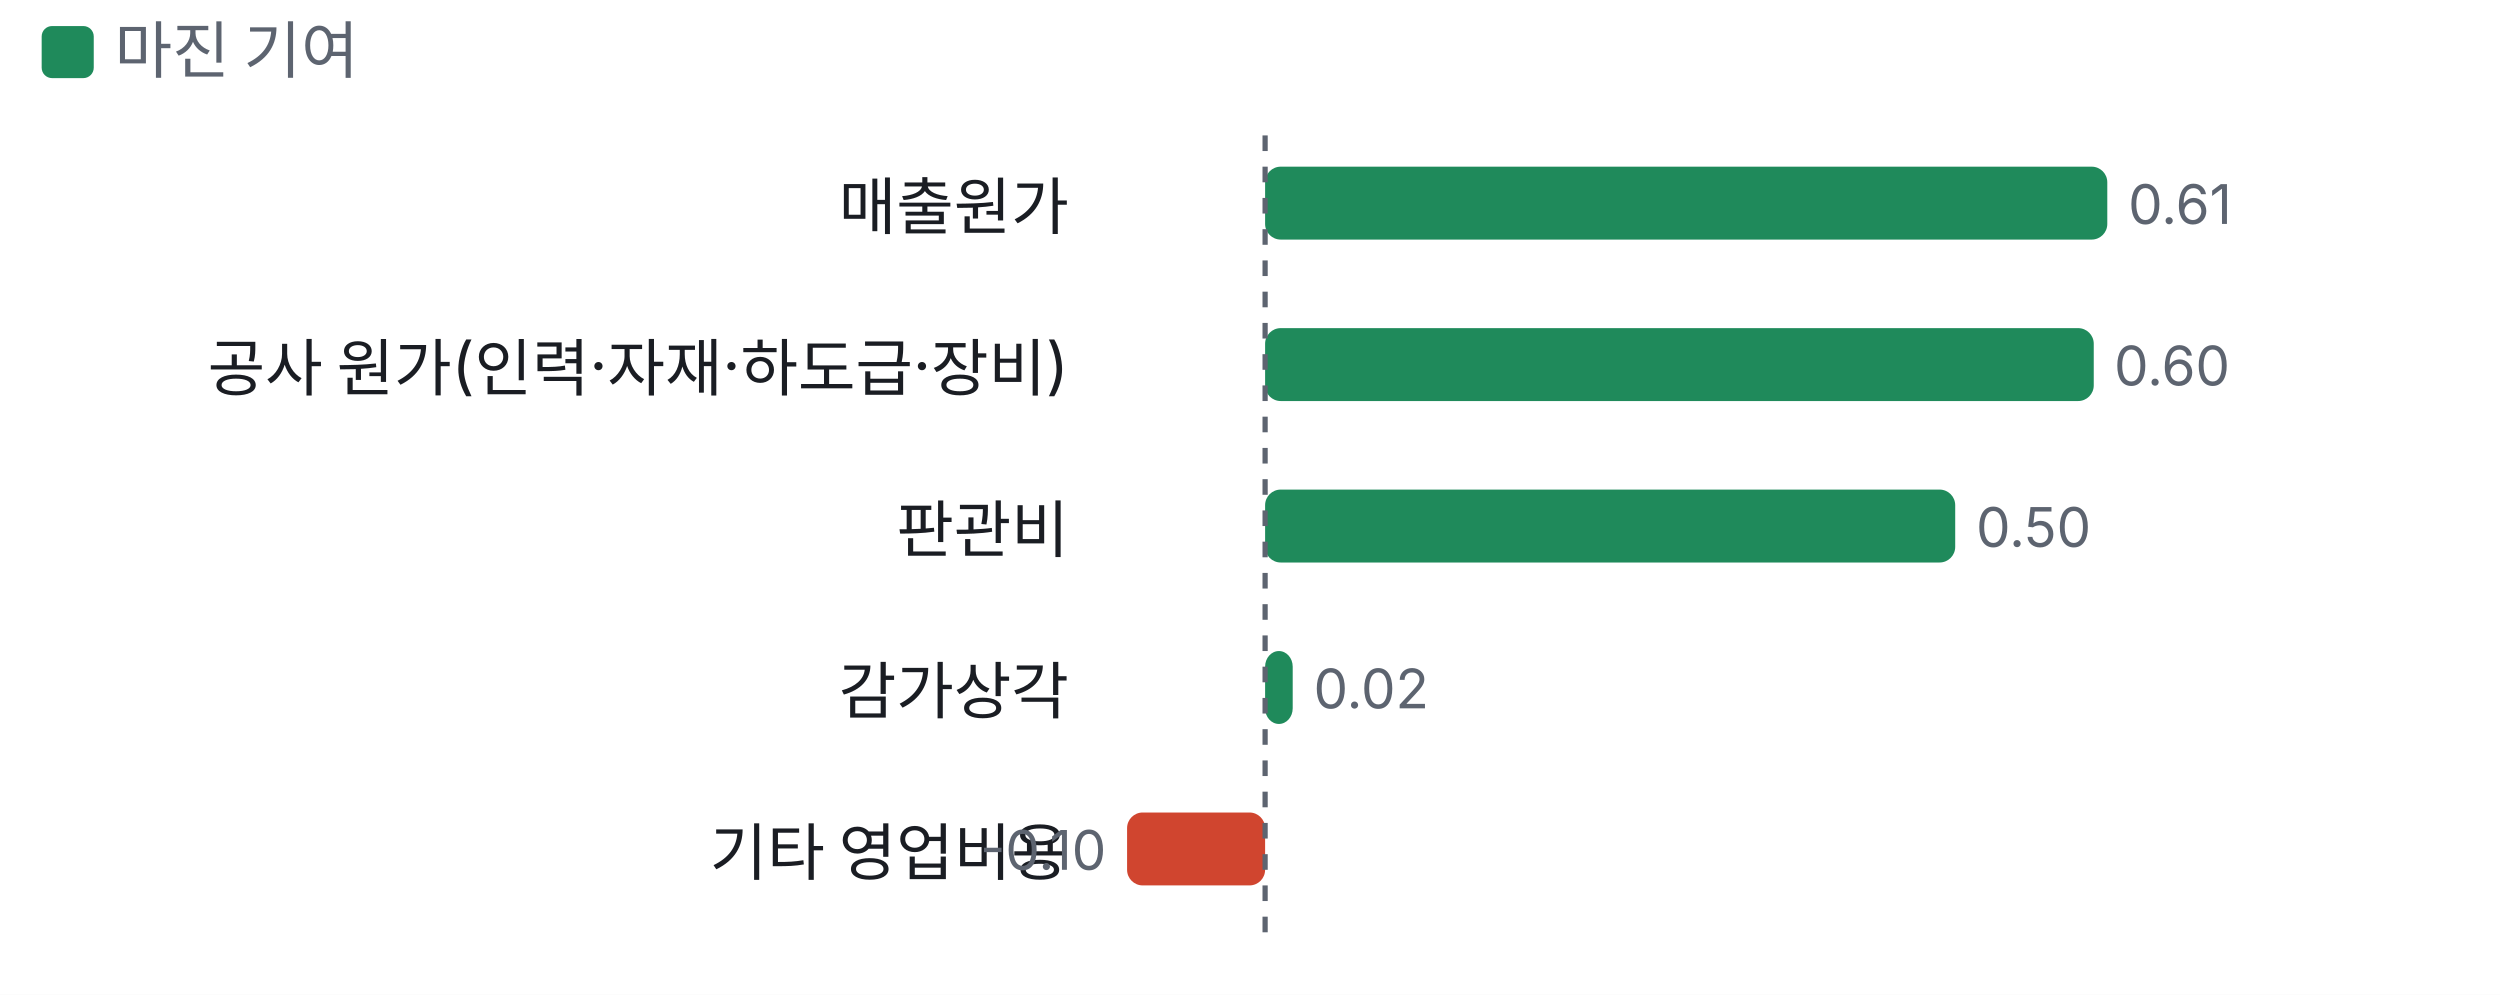
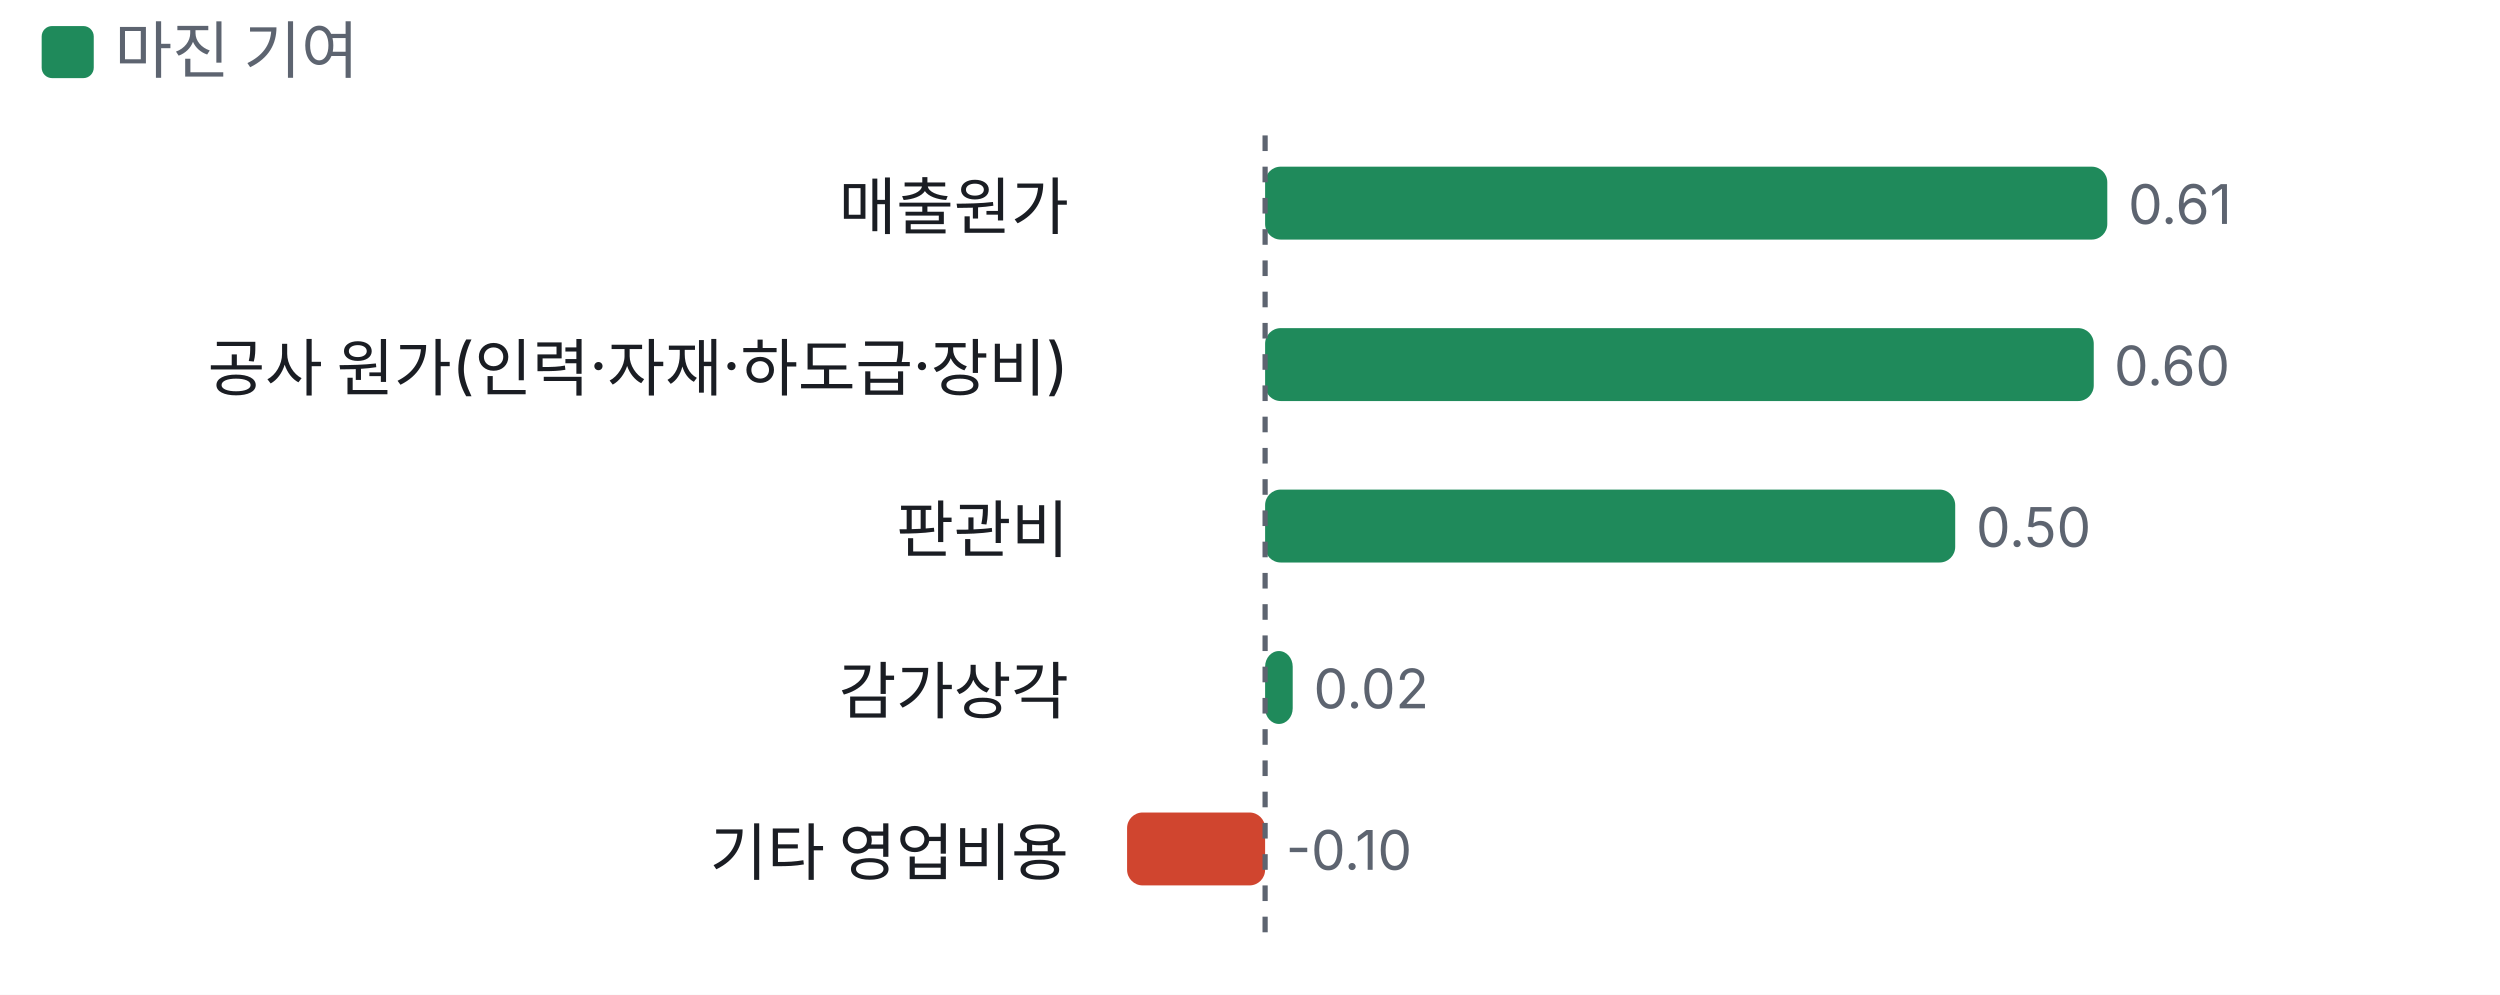
<svg xmlns="http://www.w3.org/2000/svg" viewBox="0 0 480 191" width="480" height="191">
  <style>text{fill:#5d6470;font-size:10.5px;font-family:-apple-system,'Apple SD Gothic Neo','Malgun Gothic',sans-serif}</style>
  <rect width="100%" height="100%" fill="#ffffff" />
  <rect x="8" y="5" width="10" height="10" rx="2" fill="#1f8a5b" />
  <text x="22" y="14" style="font-size:12px">마진 기여</text>
  <g transform="translate(0,22)">
    <text x="205.2" y="22" text-anchor="end" style="fill:#1a1d23;font-size:12px">
      <tspan x="205.2" dy="0">매출원가</tspan>
    </text>
    <rect x="242.9" y="10" width="161.7" height="14" rx="3" fill="#1f8a5b" />
    <text x="408.6" y="21">0.61</text>
    <text x="205.2" y="53" text-anchor="end" style="fill:#1a1d23;font-size:12px">
      <tspan x="205.2" dy="0">공사 원가(인력·자재·하도급·장비)</tspan>
    </text>
    <rect x="242.9" y="41" width="159.1" height="14" rx="3" fill="#1f8a5b" />
    <text x="405.9" y="52">0.60</text>
    <text x="205.2" y="84" text-anchor="end" style="fill:#1a1d23;font-size:12px">
      <tspan x="205.2" dy="0">판관비</tspan>
    </text>
    <rect x="242.9" y="72" width="132.5" height="14" rx="3" fill="#1f8a5b" />
    <text x="379.4" y="83">0.50</text>
    <text x="205.2" y="115" text-anchor="end" style="fill:#1a1d23;font-size:12px">
      <tspan x="205.2" dy="0">감가상각</tspan>
    </text>
    <rect x="242.9" y="103" width="5.3" height="14" rx="3" fill="#1f8a5b" />
    <text x="252.2" y="114">0.02</text>
    <text x="205.2" y="146" text-anchor="end" style="fill:#1a1d23;font-size:12px">
      <tspan x="205.2" dy="0">기타 영업비용</tspan>
    </text>
    <rect x="216.4" y="134" width="26.5" height="14" rx="3" fill="#d0452f" />
-     <text x="212.4" y="145" text-anchor="end">-0.10</text>
+     <text x="246.9" y="145">-0.10</text>
    <line x1="242.9" x2="242.9" y1="4" y2="159" stroke="#5d6470" stroke-dasharray="3 3" />
  </g>
</svg>
